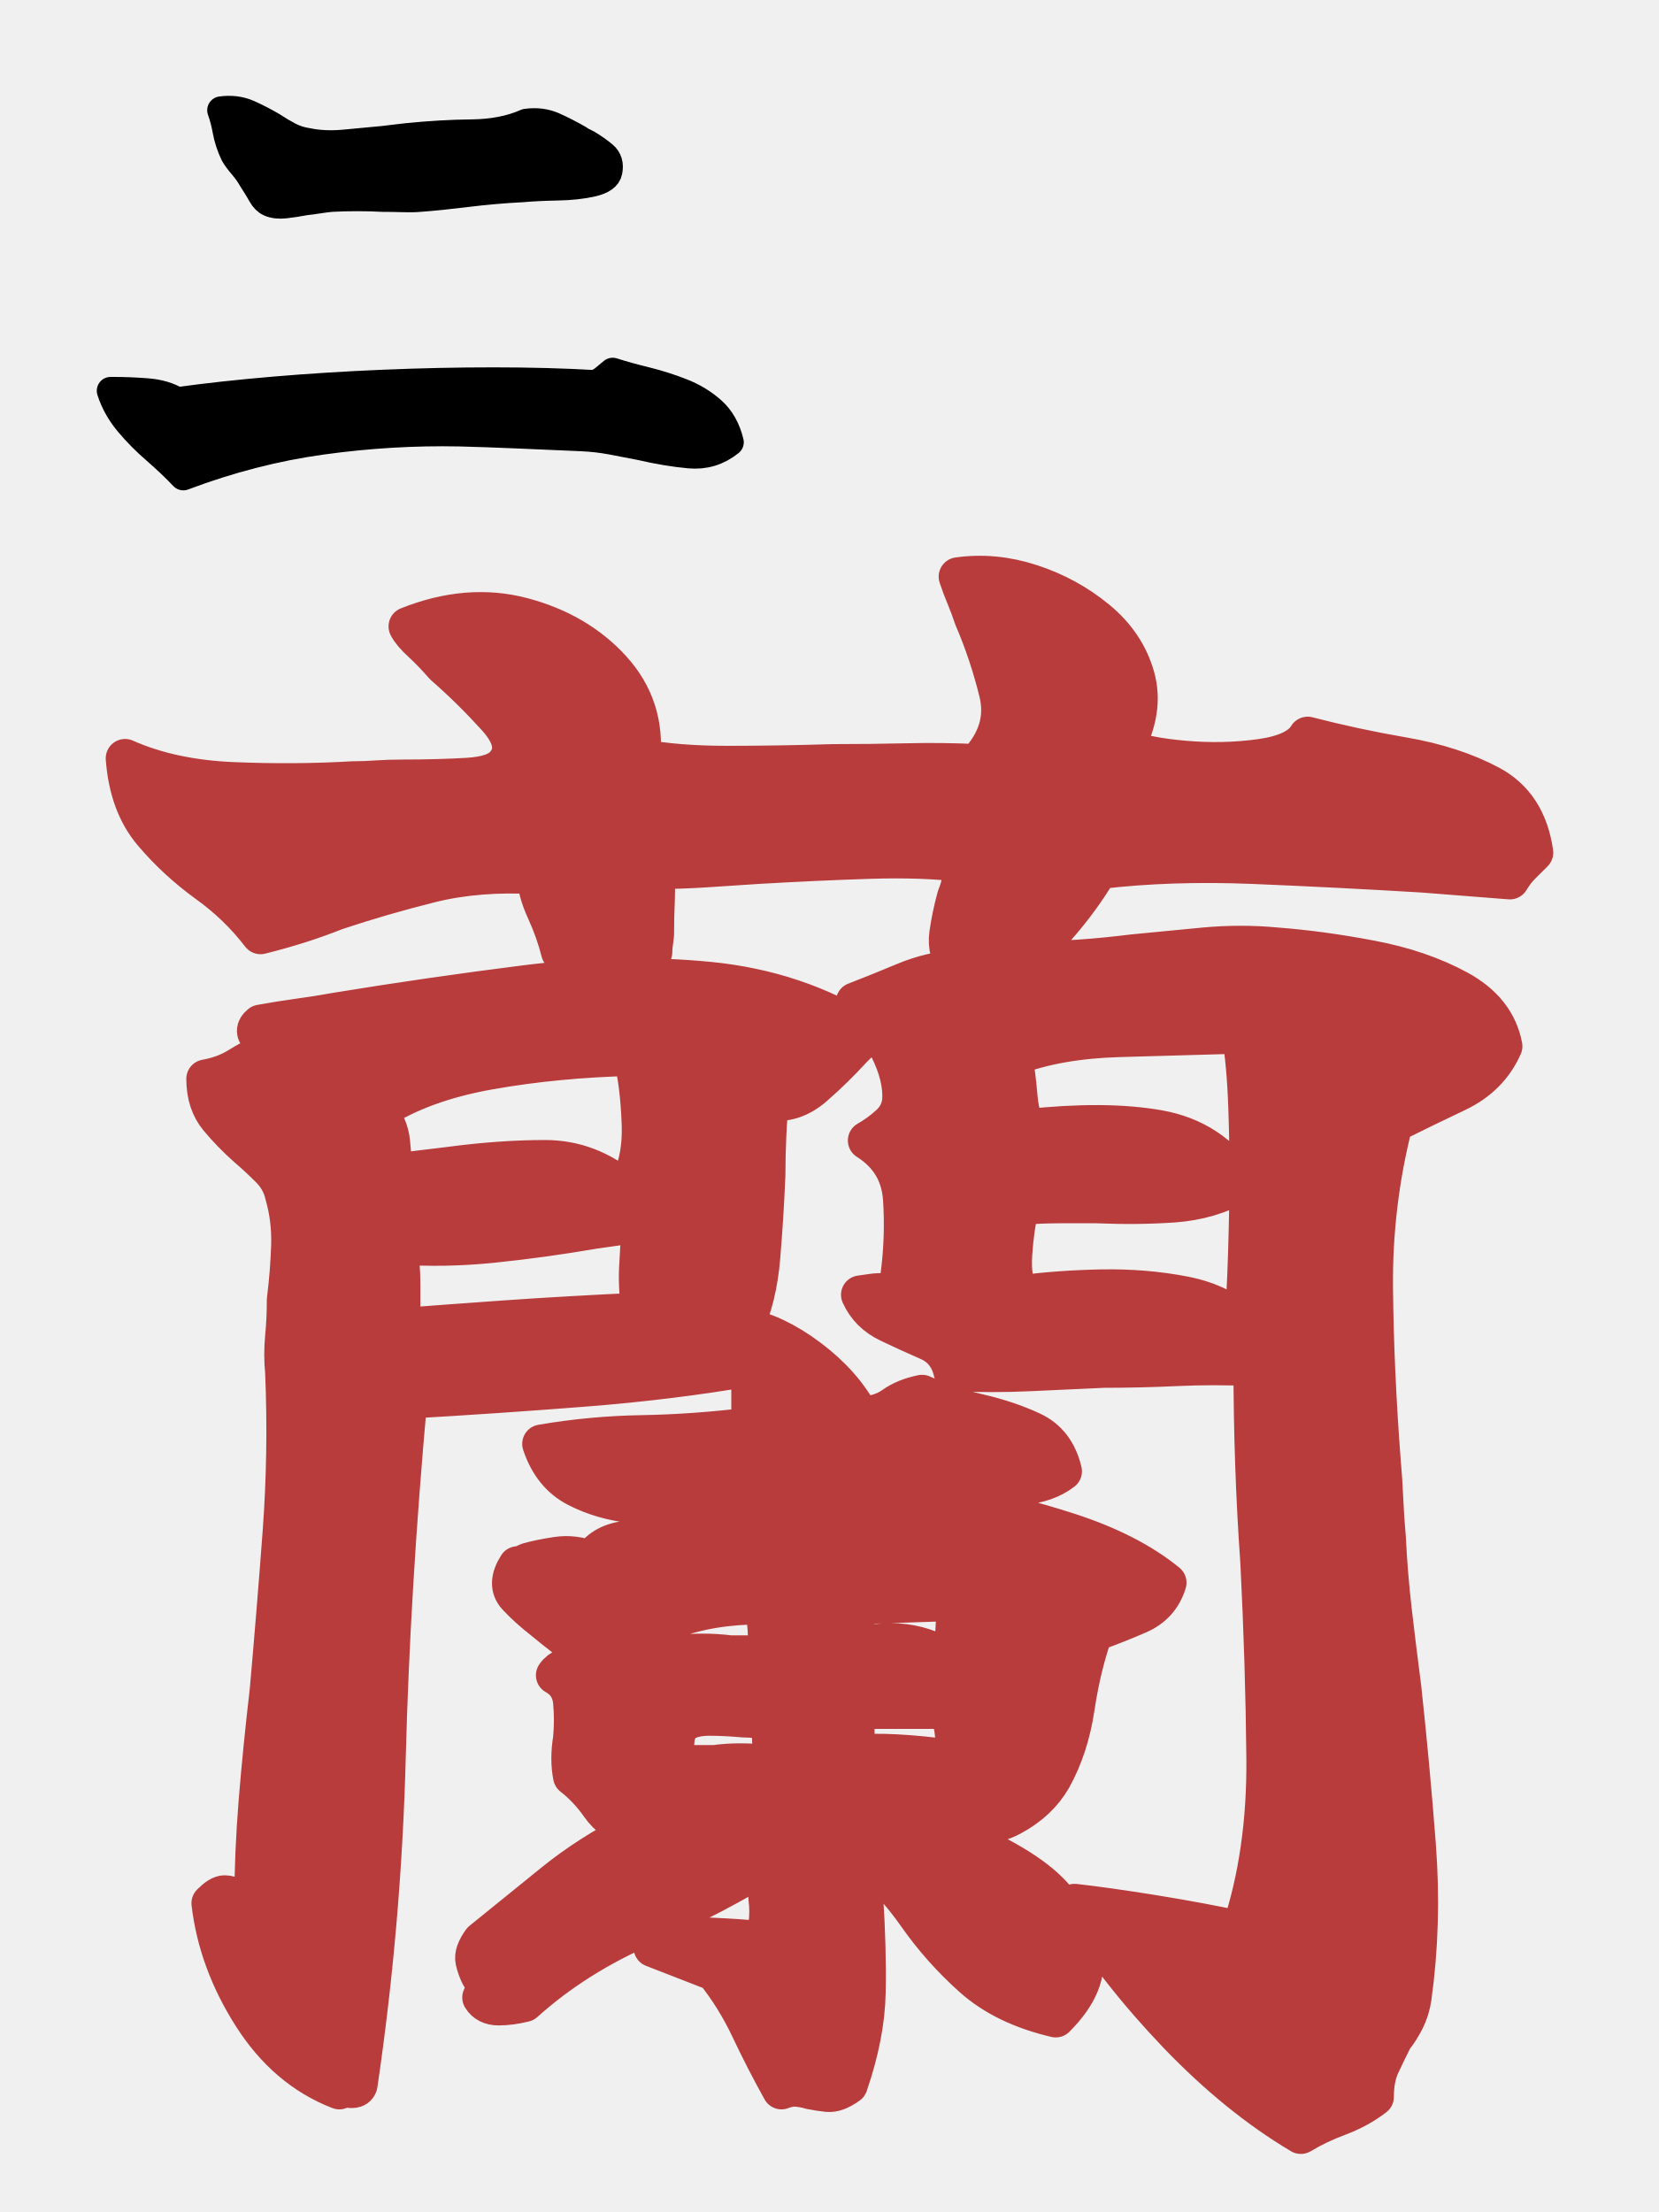
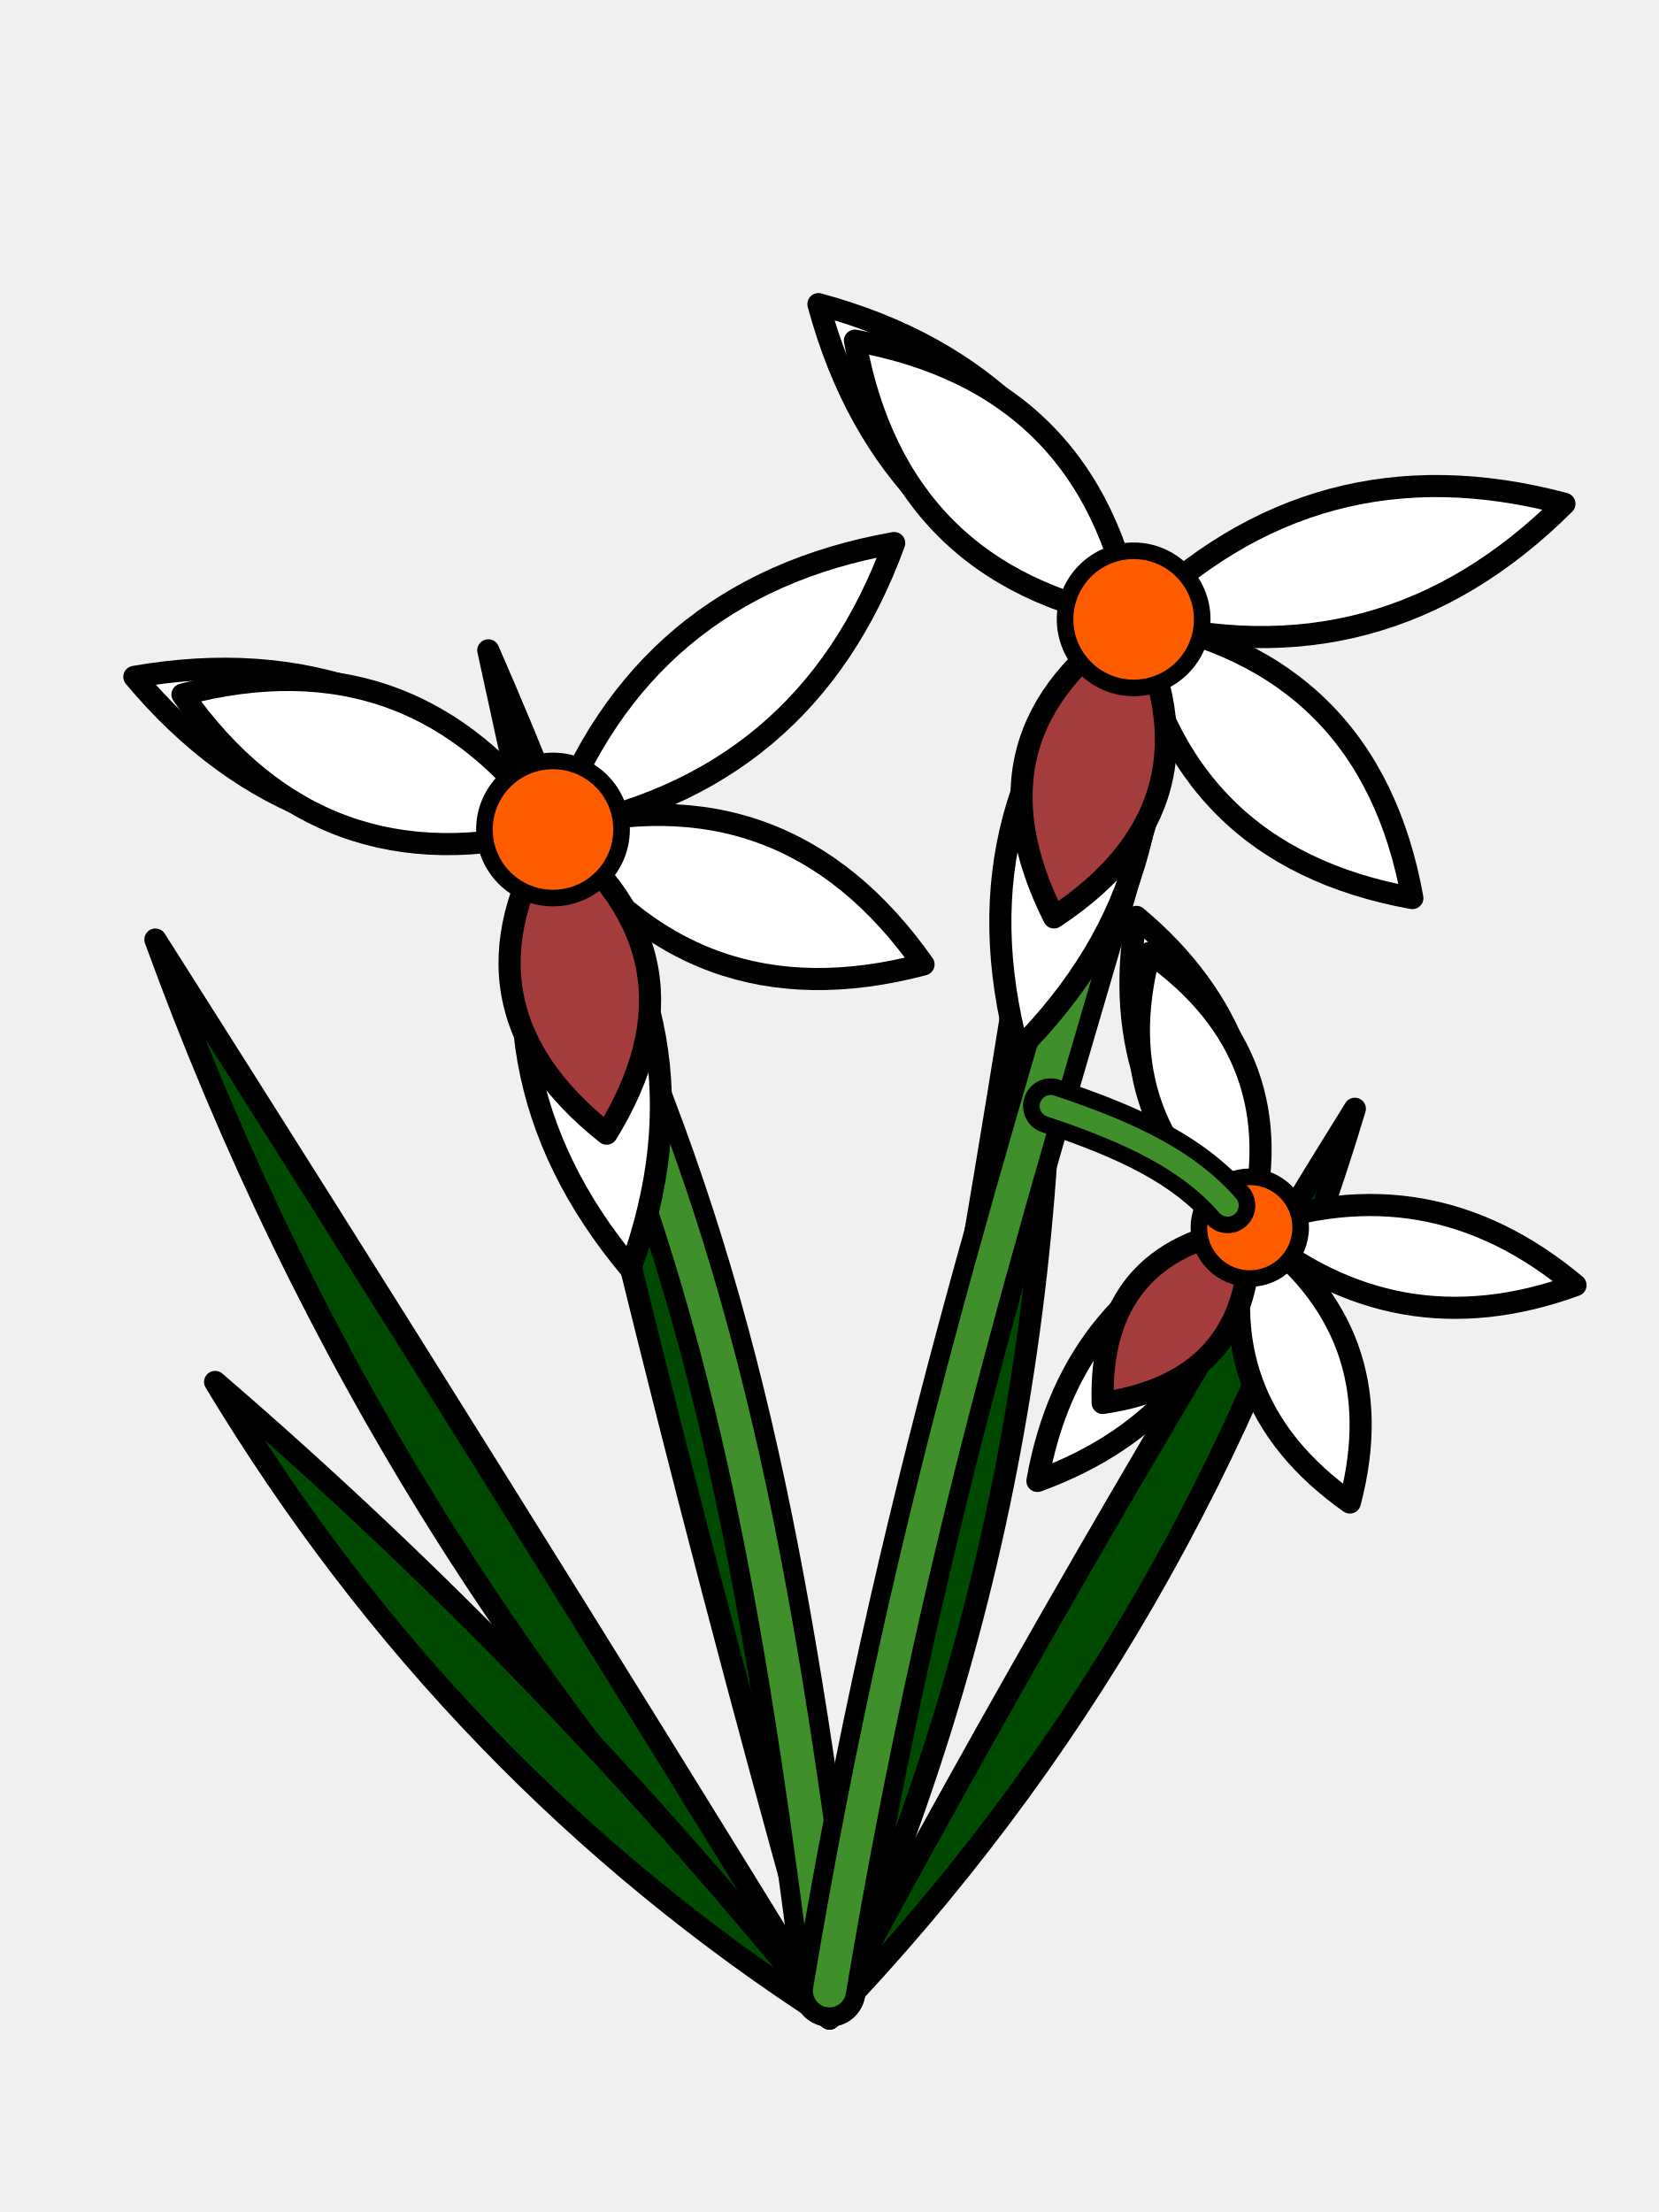
<svg xmlns="http://www.w3.org/2000/svg" width="300" height="400" viewBox="0 0 300 400">
-   <path fill="#000000" stroke="#000000" stroke-width="5" stroke-linejoin="round" d="M132 79.97L132 79.97Q128.78 82.57 124.68 82.20Q120.59 81.83 115.75 80.71L115.75 80.71Q113.27 80.21 110.60 79.72Q107.94 79.22 105.21 79.10L105.21 79.10Q99.50 78.85 93.67 78.60Q87.84 78.35 83.13 78.23L83.13 78.23Q70.73 77.98 58.20 79.72Q45.67 81.45 33.15 86.17L33.15 86.17Q30.91 83.81 28.19 81.45Q25.46 79.10 23.22 76.43Q20.99 73.76 20 70.66L20 70.66Q20.25 70.66 20.62 70.66L20.62 70.66Q23.47 70.66 26.64 70.91Q29.80 71.16 32.03 72.52L32.03 72.52Q39.97 71.41 49.52 70.60Q59.07 69.79 69.24 69.36Q79.41 68.93 89.21 68.93Q99.01 68.93 107.57 69.42L107.57 69.42Q108.56 69.05 109.30 68.43Q110.05 67.81 110.79 67.19L110.79 67.19Q113.52 68.06 116.81 68.86Q120.09 69.67 123.26 70.91Q126.42 72.15 128.78 74.26Q131.13 76.37 132 79.97ZM110.05 30.97L110.05 30.97Q109.80 32.46 107.07 33.08Q104.34 33.70 100.74 33.76Q97.15 33.83 94.42 34.07L94.42 34.07Q89.46 34.32 84.43 34.94Q79.41 35.56 75.94 35.81L75.94 35.81Q74.57 35.93 72.84 35.87Q71.10 35.81 69.24 35.81L69.24 35.81Q67.01 35.69 64.59 35.69Q62.17 35.69 59.94 35.81L59.94 35.81Q58.70 35.93 57.52 36.12Q56.34 36.31 55.22 36.43L55.22 36.43Q53.24 36.80 51.57 36.99Q49.89 37.17 48.78 36.68L48.78 36.68Q47.91 36.31 47.29 35.19Q46.67 34.07 45.55 32.34L45.55 32.34Q44.93 31.22 43.88 29.98Q42.82 28.74 42.33 27.87L42.33 27.87Q41.33 25.76 40.96 23.72Q40.59 21.67 39.97 19.93L39.97 19.93Q42.70 19.56 44.93 20.55Q47.16 21.55 49.27 22.79L49.27 22.79Q50.76 23.78 52.31 24.59Q53.86 25.39 55.60 25.64L55.60 25.64Q58.57 26.26 62.11 25.95Q65.64 25.64 69.36 25.27L69.36 25.27Q70.36 25.14 71.41 25.02Q72.47 24.90 73.58 24.77L73.58 24.77Q79.66 24.15 85.30 24.09Q90.95 24.03 95.16 22.17L95.16 22.17Q97.89 21.79 100.12 22.79Q102.36 23.78 104.71 25.14L104.71 25.14Q105.21 25.52 105.58 25.64L105.58 25.64Q105.71 25.76 106.08 25.89L106.08 25.89Q107.94 27.00 109.18 28.06Q110.42 29.11 110.05 30.97Z" />
-   <path fill="#b93c3c" stroke="#b93c3c" stroke-width="7" stroke-linejoin="round" d="M211.06 286.20L211.06 286.20Q209.82 290.23 205.94 291.94Q202.07 293.64 197.73 295.19L197.73 295.19Q195.56 301.39 194.47 308.67Q193.39 315.96 190.29 321.54L190.29 321.54Q187.81 325.87 182.85 328.51Q177.89 331.14 168.91 330.21L168.91 330.21Q168.91 330.21 172.93 331.92Q176.96 333.62 181.92 336.41Q186.88 339.20 189.67 341.99L189.67 341.99Q194.63 346.95 195.87 352.84Q197.11 358.73 190.91 364.93L190.91 364.93Q181.61 362.76 175.88 357.64Q170.15 352.53 165.81 346.33Q161.47 340.13 155.58 335.17L155.58 335.17Q155.58 337.34 155.73 339.20Q155.89 341.06 156.20 342.92L156.20 342.92Q156.82 352.53 156.66 360.28Q156.51 368.02 153.41 377.01L153.41 377.01Q151.24 378.56 149.69 378.41Q148.14 378.25 146.59 377.94L146.59 377.94Q145.66 377.63 144.27 377.48Q142.87 377.32 141.32 377.94L141.32 377.94Q138.22 372.36 135.59 366.78Q132.95 361.21 129.24 356.56L129.24 356.56L118.08 352.22Q121.80 350.05 126.60 350.20Q131.40 350.36 135.12 350.67L135.12 350.67Q136.05 350.98 136.67 350.98L136.67 350.98Q138.53 350.36 138.84 348.03Q139.15 345.71 138.84 343.23L138.84 343.23Q138.84 341.06 139.00 339.20Q139.15 337.34 140.08 336.10L140.08 336.10Q129.24 342.92 116.68 348.34Q104.13 353.77 94.83 362.14L94.83 362.14Q92.35 362.76 90.18 362.76Q88.02 362.76 87.09 361.21L87.09 361.21Q87.71 359.97 87.55 359.04Q87.40 358.11 86.78 357.18L86.78 357.18Q86.16 355.94 85.85 354.54Q85.54 353.15 87.09 350.98L87.09 350.98Q93.59 345.71 100.10 340.44Q106.61 335.17 114.67 331.14L114.67 331.14Q110.64 329.59 108.47 326.49Q106.30 323.40 103.51 321.23L103.51 321.23Q103.20 319.68 103.20 317.97Q103.20 316.27 103.51 314.41L103.51 314.41Q103.82 311.00 103.51 307.74Q103.20 304.49 100.41 302.94L100.41 302.94Q101.03 302.01 102.43 301.39Q103.82 300.77 104.75 300.15L104.75 300.15Q104.13 297.67 102.12 296.12Q100.10 294.57 98.24 293.02L98.24 293.02Q95.45 290.85 93.44 288.68Q91.42 286.51 93.59 283.11L93.59 283.11Q94.21 283.11 95.45 282.49L95.45 282.49Q97.62 281.87 100.72 281.40Q103.82 280.94 106.92 282.18L106.92 282.18Q109.09 278.77 113.89 278.46Q118.70 278.15 124.28 278.46L124.28 278.46Q126.45 278.46 127.38 278.46L127.38 278.46Q131.40 278.46 134.04 277.53Q136.67 276.60 136.67 273.19L136.67 273.19Q131.71 272.57 125.67 272.57Q119.63 272.57 114.36 271.95L114.36 271.95Q108.78 271.33 104.29 269.00Q99.79 266.68 97.93 261.10L97.93 261.10Q106.92 259.55 116.22 259.40Q125.52 259.24 135.74 258.00L135.74 258.00L135.74 247.15Q121.49 249.63 105.68 250.87Q89.87 252.11 73.76 253.04L73.76 253.04Q70.66 287.44 69.88 317.51Q69.11 347.57 64.77 377.01L64.77 377.01Q64.46 377.94 62.91 377.63L62.91 377.63Q61.98 377.63 61.36 377.94L61.36 377.94Q51.75 374.22 45.56 364.46Q39.36 354.70 38.12 344.16L38.12 344.16Q39.67 342.61 40.60 342.61Q41.53 342.61 42.77 343.23L42.77 343.23Q43.39 343.54 44.16 343.85Q44.94 344.16 45.87 344.16L45.87 344.16Q45.87 335.48 46.64 325.87Q47.42 316.27 48.65 305.73L48.65 305.73Q49.89 291.78 50.98 277.22Q52.06 262.65 51.44 248.08L51.44 248.08Q51.13 244.98 51.44 241.73Q51.75 238.48 51.75 235.07L51.75 235.07Q52.37 230.11 52.53 225.30Q52.68 220.50 51.44 216.16L51.44 216.16Q50.82 213.37 48.81 211.36Q46.80 209.34 44.63 207.48L44.63 207.48Q41.84 205.00 39.51 202.21Q37.19 199.43 37.19 195.09L37.19 195.09Q40.60 194.47 43.08 192.92Q45.56 191.37 48.34 190.13L48.34 190.13Q48.65 188.58 47.11 187.65L47.11 187.65Q45.56 186.41 47.11 185.17L47.11 185.17Q50.51 184.55 53.92 184.08Q57.33 183.62 60.74 183.00L60.74 183.00Q77.79 180.21 94.99 178.04Q112.19 175.87 128.15 177.42Q144.11 178.97 156.82 187.03L156.82 187.03Q155.89 187.96 154.03 189.82L154.03 189.82Q150.93 193.23 147.21 196.48Q143.49 199.74 139.15 199.12L139.15 199.12Q138.84 201.91 138.69 205.47Q138.53 209.03 138.53 212.44L138.53 212.44Q138.22 219.88 137.60 227.32Q136.98 234.76 134.50 240.03L134.50 240.03Q140.08 240.96 146.28 245.60Q152.48 250.25 155.58 256.14L155.58 256.14Q159.30 255.83 161.47 254.28Q163.64 252.73 166.74 252.11L166.74 252.11Q171.38 254.28 176.81 255.52Q182.23 256.76 186.57 258.78Q190.91 260.79 192.15 266.06L192.15 266.06Q189.36 268.23 184.71 268.69Q180.06 269.16 174.79 269.16L174.79 269.16Q173.24 269.16 171.54 269.31Q169.84 269.47 168.29 269.47L168.29 269.47Q163.64 269.78 160.23 271.48Q156.82 273.19 155.58 276.60L155.58 276.60Q155.89 276.60 157.13 276.60L157.13 276.60Q159.61 276.60 163.33 276.60Q167.05 276.60 170.15 275.67Q173.24 274.74 173.24 272.26L173.24 272.26Q182.23 273.50 193.23 277.06Q204.24 280.63 211.06 286.20ZM277.38 154.18L277.38 154.18Q276.14 155.42 275.05 156.50Q273.97 157.59 273.04 159.14L273.04 159.14Q269.01 158.83 265.14 158.52Q261.26 158.21 257.23 157.90L257.23 157.90Q241.74 156.97 226.71 156.35Q211.67 155.73 198.66 157.28L198.66 157.28Q195.56 162.54 191.22 167.50Q186.88 172.46 180.99 173.08L180.99 173.08Q180.99 173.08 183.16 173.39Q185.33 173.70 186.88 173.70L186.88 173.70Q190.91 173.70 195.40 173.39Q199.90 173.08 204.86 172.46L204.86 172.46Q211.06 171.84 217.72 171.22Q224.38 170.60 230.89 171.22L230.89 171.22Q238.95 171.84 247.94 173.55Q256.92 175.25 263.74 178.97Q270.56 182.69 271.80 189.20L271.80 189.20Q269.32 194.78 263.43 197.57Q257.54 200.36 251.97 203.14L251.97 203.14Q248.25 217.71 248.40 232.90Q248.56 248.08 249.80 264.20L249.80 264.20Q250.11 267.61 250.26 271.17Q250.42 274.74 250.73 278.15L250.73 278.15Q251.04 284.65 251.81 291.32Q252.58 297.98 253.51 305.11L253.51 305.11Q255.06 319.37 256.15 333.62Q257.23 347.88 255.37 361.21L255.37 361.21Q255.06 363.38 254.13 365.24Q253.20 367.09 251.97 368.64L251.97 368.64Q250.73 371.12 249.64 373.45Q248.56 375.77 248.56 379.18L248.56 379.18Q245.77 381.35 242.05 382.75Q238.33 384.14 235.23 386L235.23 386Q223.76 379.18 212.91 367.87Q202.07 356.56 194.32 344.16L194.32 344.16Q199.90 344.78 208.58 346.17Q217.25 347.57 224.38 349.12L224.38 349.12Q229.03 335.17 228.88 317.97Q228.72 300.77 227.79 282.49L227.79 282.49Q227.17 273.81 226.86 264.82Q226.55 255.83 226.55 247.15L226.55 247.15Q219.42 246.84 212.76 247.15Q206.10 247.46 199.59 247.46L199.59 247.46Q192.77 247.77 186.11 248.08Q179.44 248.39 172.31 248.08L172.31 248.08Q171.38 244.05 167.82 242.51Q164.26 240.96 160.69 239.25Q157.13 237.55 155.58 234.14L155.58 234.14Q155.58 234.14 157.75 233.83Q159.92 233.52 162.40 234.14L162.40 234.14Q162.40 232.90 162.71 230.73L162.71 230.73Q163.64 223.60 163.17 216.78Q162.71 209.96 156.82 206.24L156.82 206.24Q158.99 205.00 160.85 203.30Q162.71 201.60 163.02 199.12L163.02 199.12Q163.33 194.78 160.69 189.51Q158.06 184.24 154.65 181.14L154.65 181.14Q158.68 179.59 163.48 177.58Q168.29 175.56 173.24 175.25L173.24 175.25Q171.07 172.15 171.54 168.90Q172.00 165.64 172.93 162.23L172.93 162.23Q173.55 160.69 173.86 159.14Q174.17 157.59 174.48 156.04L174.48 156.04Q167.05 155.11 157.28 155.42Q147.52 155.73 136.98 156.35L136.98 156.35Q132.33 156.66 127.53 156.97Q122.73 157.28 118.08 157.28L118.08 157.28Q118.70 159.45 118.54 162.54Q118.39 165.64 118.39 169.05L118.39 169.05Q118.08 171.22 118.08 172.15L118.08 172.15Q113.12 176.18 101.34 172.15L101.34 172.15Q100.41 168.43 98.71 164.71Q97.00 161.00 97.00 158.21L97.00 158.21Q86.47 157.59 77.79 159.76Q69.11 161.92 60.74 164.71L60.74 164.71Q57.64 165.95 54.23 167.04Q50.82 168.12 47.11 169.05L47.11 169.05Q43.08 163.78 37.50 159.76Q31.92 155.73 27.58 150.61Q23.24 145.50 22.62 137.13L22.62 137.13Q30.99 140.85 42.15 141.31Q53.30 141.78 63.84 141.16L63.84 141.16Q66.01 141.16 68.18 141.00Q70.35 140.85 72.83 140.85L72.83 140.85Q79.03 140.85 84.45 140.54Q89.87 140.23 91.42 138.06L91.42 138.06Q94.21 134.65 89.72 129.69Q85.23 124.73 80.27 120.39L80.27 120.39Q78.10 117.92 76.24 116.21Q74.38 114.51 73.76 113.27L73.76 113.27Q84.61 108.93 94.52 111.56Q104.44 114.20 110.64 121.01Q116.84 127.83 115.91 137.13L115.91 137.13Q122.42 138.37 131.56 138.37Q140.70 138.37 150.62 138.06L150.62 138.06Q157.44 138.06 163.95 137.91Q170.45 137.75 176.65 138.06L176.65 138.06Q182.23 132.17 180.53 125.20Q178.82 118.23 176.03 111.72L176.03 111.72Q175.41 109.86 174.64 108.00Q173.86 106.14 173.24 104.28L173.24 104.28Q179.75 103.35 186.42 105.52Q193.08 107.69 198.35 112.03Q203.62 116.37 205.32 122.41Q207.03 128.45 203.31 135.27L203.31 135.27Q207.03 136.82 214.15 137.44Q221.28 138.06 227.95 137.13Q234.61 136.20 236.47 133.10L236.47 133.10Q244.84 135.27 253.82 136.82Q262.81 138.37 269.48 141.93Q276.14 145.50 277.38 154.18ZM225.31 240.03L225.31 240.03Q225.31 239.10 225.31 237.39Q225.31 235.69 225.31 233.21L225.31 233.21Q225.62 227.01 225.78 218.02Q225.93 209.03 225.62 200.36Q225.31 191.68 224.38 187.03L224.38 187.03Q213.84 187.34 202.53 187.65Q191.22 187.96 183.16 191.06L183.16 191.06Q183.78 194.16 184.09 198.03Q184.40 201.91 185.64 204.07L185.64 204.07Q199.90 202.52 209.51 204.23Q219.11 205.93 224.38 213.99L224.38 213.99Q218.80 217.09 212.29 217.56Q205.79 218.02 198.35 217.71L198.35 217.71Q194.94 217.71 191.53 217.71Q188.12 217.71 184.40 218.02L184.40 218.02Q183.47 222.05 183.16 226.85Q182.85 231.66 184.40 234.14L184.40 234.14Q191.22 233.21 199.12 233.05Q207.03 232.90 214.15 234.29Q221.28 235.69 225.31 240.03ZM114.36 191.06L114.36 191.06Q100.72 191.37 88.48 193.54Q76.24 195.71 68.18 200.98L68.18 200.98Q70.35 203.45 70.66 206.55Q70.97 209.65 70.97 211.51L70.97 211.51Q70.97 211.82 70.97 212.13L70.97 212.13Q73.45 211.82 76.08 211.51Q78.72 211.20 81.20 210.89L81.20 210.89Q90.49 209.65 98.55 209.65Q106.61 209.65 113.12 215.23L113.12 215.23Q116.22 210.58 115.91 202.99Q115.60 195.40 114.36 191.06ZM115.91 237.24L115.91 237.24Q115.29 233.21 115.44 229.49Q115.60 225.77 115.91 222.67L115.91 222.67Q115.91 221.74 115.91 221.12L115.91 221.12Q113.74 221.43 111.57 221.74Q109.40 222.05 107.23 222.36L107.23 222.36Q98.24 223.91 89.25 224.84Q80.27 225.77 71.90 225.15L71.90 225.15Q72.52 228.25 72.52 232.43Q72.52 236.62 72.52 240.03L72.52 240.03Q80.58 239.41 91.58 238.63Q102.58 237.86 115.91 237.24ZM172.31 318.13L172.31 318.13Q172.62 316.27 172.62 314.87Q172.62 313.48 172.31 311.93L172.31 311.93Q172.31 310.07 172.31 309.14L172.31 309.14L155.89 309.14Q154.65 310.07 154.65 311.93Q154.65 313.79 154.65 315.34L154.65 315.34Q154.65 316.58 154.65 317.20L154.65 317.20Q160.85 316.58 172.31 318.13ZM172.31 301.08L172.93 289.61L154.65 290.23L154.65 297.98Q159.92 296.43 164.72 297.36Q169.53 298.29 172.31 301.08L172.31 301.08ZM139.15 319.06L139.15 319.06Q139.77 317.82 139.62 316.27Q139.46 314.72 139.46 313.17L139.46 313.17Q139.15 311.62 139.15 311.00L139.15 311.00Q137.91 311.00 136.83 310.84Q135.74 310.69 134.50 310.69L134.50 310.69Q131.09 310.38 128.31 310.38Q125.52 310.38 123.97 311.31L123.97 311.31Q121.18 312.86 122.42 319.06L122.42 319.06Q124.28 319.06 125.98 319.06Q127.69 319.06 129.24 319.06L129.24 319.06Q131.40 318.75 133.88 318.75Q136.36 318.75 139.15 319.06ZM138.53 299.22L138.53 299.22Q139.15 294.26 137.91 290.23L137.91 290.23Q128.31 290.23 121.18 293.02L121.18 293.02Q120.87 294.57 121.02 295.35Q121.18 296.12 121.80 297.05L121.80 297.05Q122.42 298.29 122.42 299.22L122.42 299.22Q124.59 298.91 127.07 298.91Q129.55 298.91 132.02 299.22L132.02 299.22Q133.88 299.22 135.59 299.22Q137.29 299.22 138.53 299.22Z" />
+   <path d="M 150 365 Q 69,282.4 28.1,169.9 Q 89.4,266.4 150 365 Z" fill="#004900" stroke="#000000" stroke-width="4" stroke-linejoin="round" />
+   <path d="M 150 365 Q 115.1,241.7 88.3,117.6 Q 140.7,237.2 150 365 Z" fill="#004900" stroke="#000000" stroke-width="4" stroke-linejoin="round" />
+   <path d="M 150 365 Q 172.4,254 189.1,143.4 Q 197.1,262 150 365 Z" fill="#004900" stroke="#000000" stroke-width="4" stroke-linejoin="round" />
+   <path d="M 150 365 Q 195.3,280.5 245,200.5 Q 216.4,295.8 150 365 Z" fill="#004900" stroke="#000000" stroke-width="4" stroke-linejoin="round" />
+   <path d="M 150 365 Q 81.8,321.1 38.9,249.9 Q 99.2,301.8 150 365 Z" fill="#004900" stroke="#000000" stroke-width="4" stroke-linejoin="round" />
+   <path d="M 150 360 C 140 280 130 230 105 175" fill="none" stroke="#000000" stroke-width="13" stroke-linecap="round" stroke-linejoin="round" />
+   <path d="M 150 360 C 140 280 130 230 105 175" fill="none" stroke="#3f8f2a" stroke-width="6" stroke-linecap="round" stroke-linejoin="round" />
+   <path d="M 150 360 C 165 270 185 210 205 140" fill="none" stroke="#000000" stroke-width="13" stroke-linecap="round" stroke-linejoin="round" />
+   <path d="M 150 360 C 165 270 185 210 205 140" fill="none" stroke="#3f8f2a" stroke-width="6" stroke-linecap="round" stroke-linejoin="round" />
+   <path d="M 100 150 Q 115.9,106.3 161.7,98.2 Q 145.8,141.9 100 150 Z" fill="#ffffff" stroke="#000000" stroke-width="4" stroke-linejoin="round" />,<path d="M 100 150 Q 129.9,185.7 114,229.4 Q 84.1,193.7 100 150 Z" fill="#ffffff" stroke="#000000" stroke-width="4" stroke-linejoin="round" />,<path d="M 100 150 Q 54.2,158.1 24.3,122.4 Q 70.1,114.4 100 150 Z" fill="#ffffff" stroke="#000000" stroke-width="4" stroke-linejoin="round" />
+   <path d="M 100 150 Q 58,161.1 33,125.6 Q 75,114.5 100 150 Z" fill="#ffffff" stroke="#000000" stroke-width="4" stroke-linejoin="round" />,<path d="M 100 150 Q 142,138.9 167,174.4 Q 125,185.5 100 150 Z" fill="#ffffff" stroke="#000000" stroke-width="4" stroke-linejoin="round" />
+   <path d="M 100 150 Q 129.3,173.2 109.7,205 Q 80.4,181.8 100 150 Z" fill="#a53c3c" stroke="#000000" stroke-width="4" stroke-linejoin="round" />
+   <circle cx="100" cy="150" r="12.4" fill="#ff5c00" stroke="#000000" stroke-width="3" />
+   <path d="M 205 112 Q 237.9,79.1 282.9,91.1 Q 249.9,124 205 112 Z" fill="#ffffff" stroke="#000000" stroke-width="4" stroke-linejoin="round" />,<path d="M 205 112 Q 217,156.9 184.1,189.9 Q 172.1,144.9 205 112 Z" fill="#ffffff" stroke="#000000" stroke-width="4" stroke-linejoin="round" />,<path d="M 205 112 Q 160.1,99.9 148,55 Q 192.9,67.1 205 112 Z" fill="#ffffff" stroke="#000000" stroke-width="4" stroke-linejoin="round" />
+   <path d="M 205 112 Q 162.3,104.3 154.6,61.6 Q 197.3,69.3 205 112 Z" fill="#ffffff" stroke="#000000" stroke-width="4" stroke-linejoin="round" />,<path d="M 205 112 Q 247.7,119.7 255.4,162.4 Q 212.7,154.7 205 112 Z" fill="#ffffff" stroke="#000000" stroke-width="4" stroke-linejoin="round" />
+   <path d="M 205 112 Q 221.7,145.4 190.6,165.9 Q 173.8,132.5 205 112 Z" fill="#a53c3c" stroke="#000000" stroke-width="4" stroke-linejoin="round" />
+   <circle cx="205" cy="112" r="12.4" fill="#ff5c00" stroke="#000000" stroke-width="3" />
+   <path d="M 226 222 Q 258.4,210.2 284.9,232.4 Q 252.5,244.2 226 222 Z" fill="#ffffff" stroke="#000000" stroke-width="4" stroke-linejoin="round" />,<path d="M 226 222 Q 220,256 187.6,267.8 Q 193.6,233.8 226 222 Z" fill="#ffffff" stroke="#000000" stroke-width="4" stroke-linejoin="round" />,<path d="M 226 222 Q 199.6,199.8 205.5,165.8 Q 232,188 226 222 Z" fill="#ffffff" stroke="#000000" stroke-width="4" stroke-linejoin="round" />
+   <path d="M 226 222 Q 199.7,203.4 207.9,172.3 Q 234.2,190.9 226 222 Z" fill="#ffffff" stroke="#000000" stroke-width="4" stroke-linejoin="round" />,<path d="M 226 222 Q 252.3,240.6 244.1,271.7 Q 217.8,253.1 226 222 Z" fill="#ffffff" stroke="#000000" stroke-width="4" stroke-linejoin="round" />
+   <path d="M 226 222 Q 226.8,249.7 199.4,253.7 Q 198.6,226 226 222 Z" fill="#a53c3c" stroke="#000000" stroke-width="4" stroke-linejoin="round" />
+   <circle cx="226" cy="222" r="9.2" fill="#ff5c00" stroke="#000000" stroke-width="3" />
+   <path d="M 190 200 C 205 205 215 210 222 218" fill="none" stroke="#000000" stroke-width="10" stroke-linecap="round" stroke-linejoin="round" />
+   <path d="M 190 200 C 205 205 215 210 222 218" fill="none" stroke="#3f8f2a" stroke-width="4" stroke-linecap="round" stroke-linejoin="round" />
</svg>
